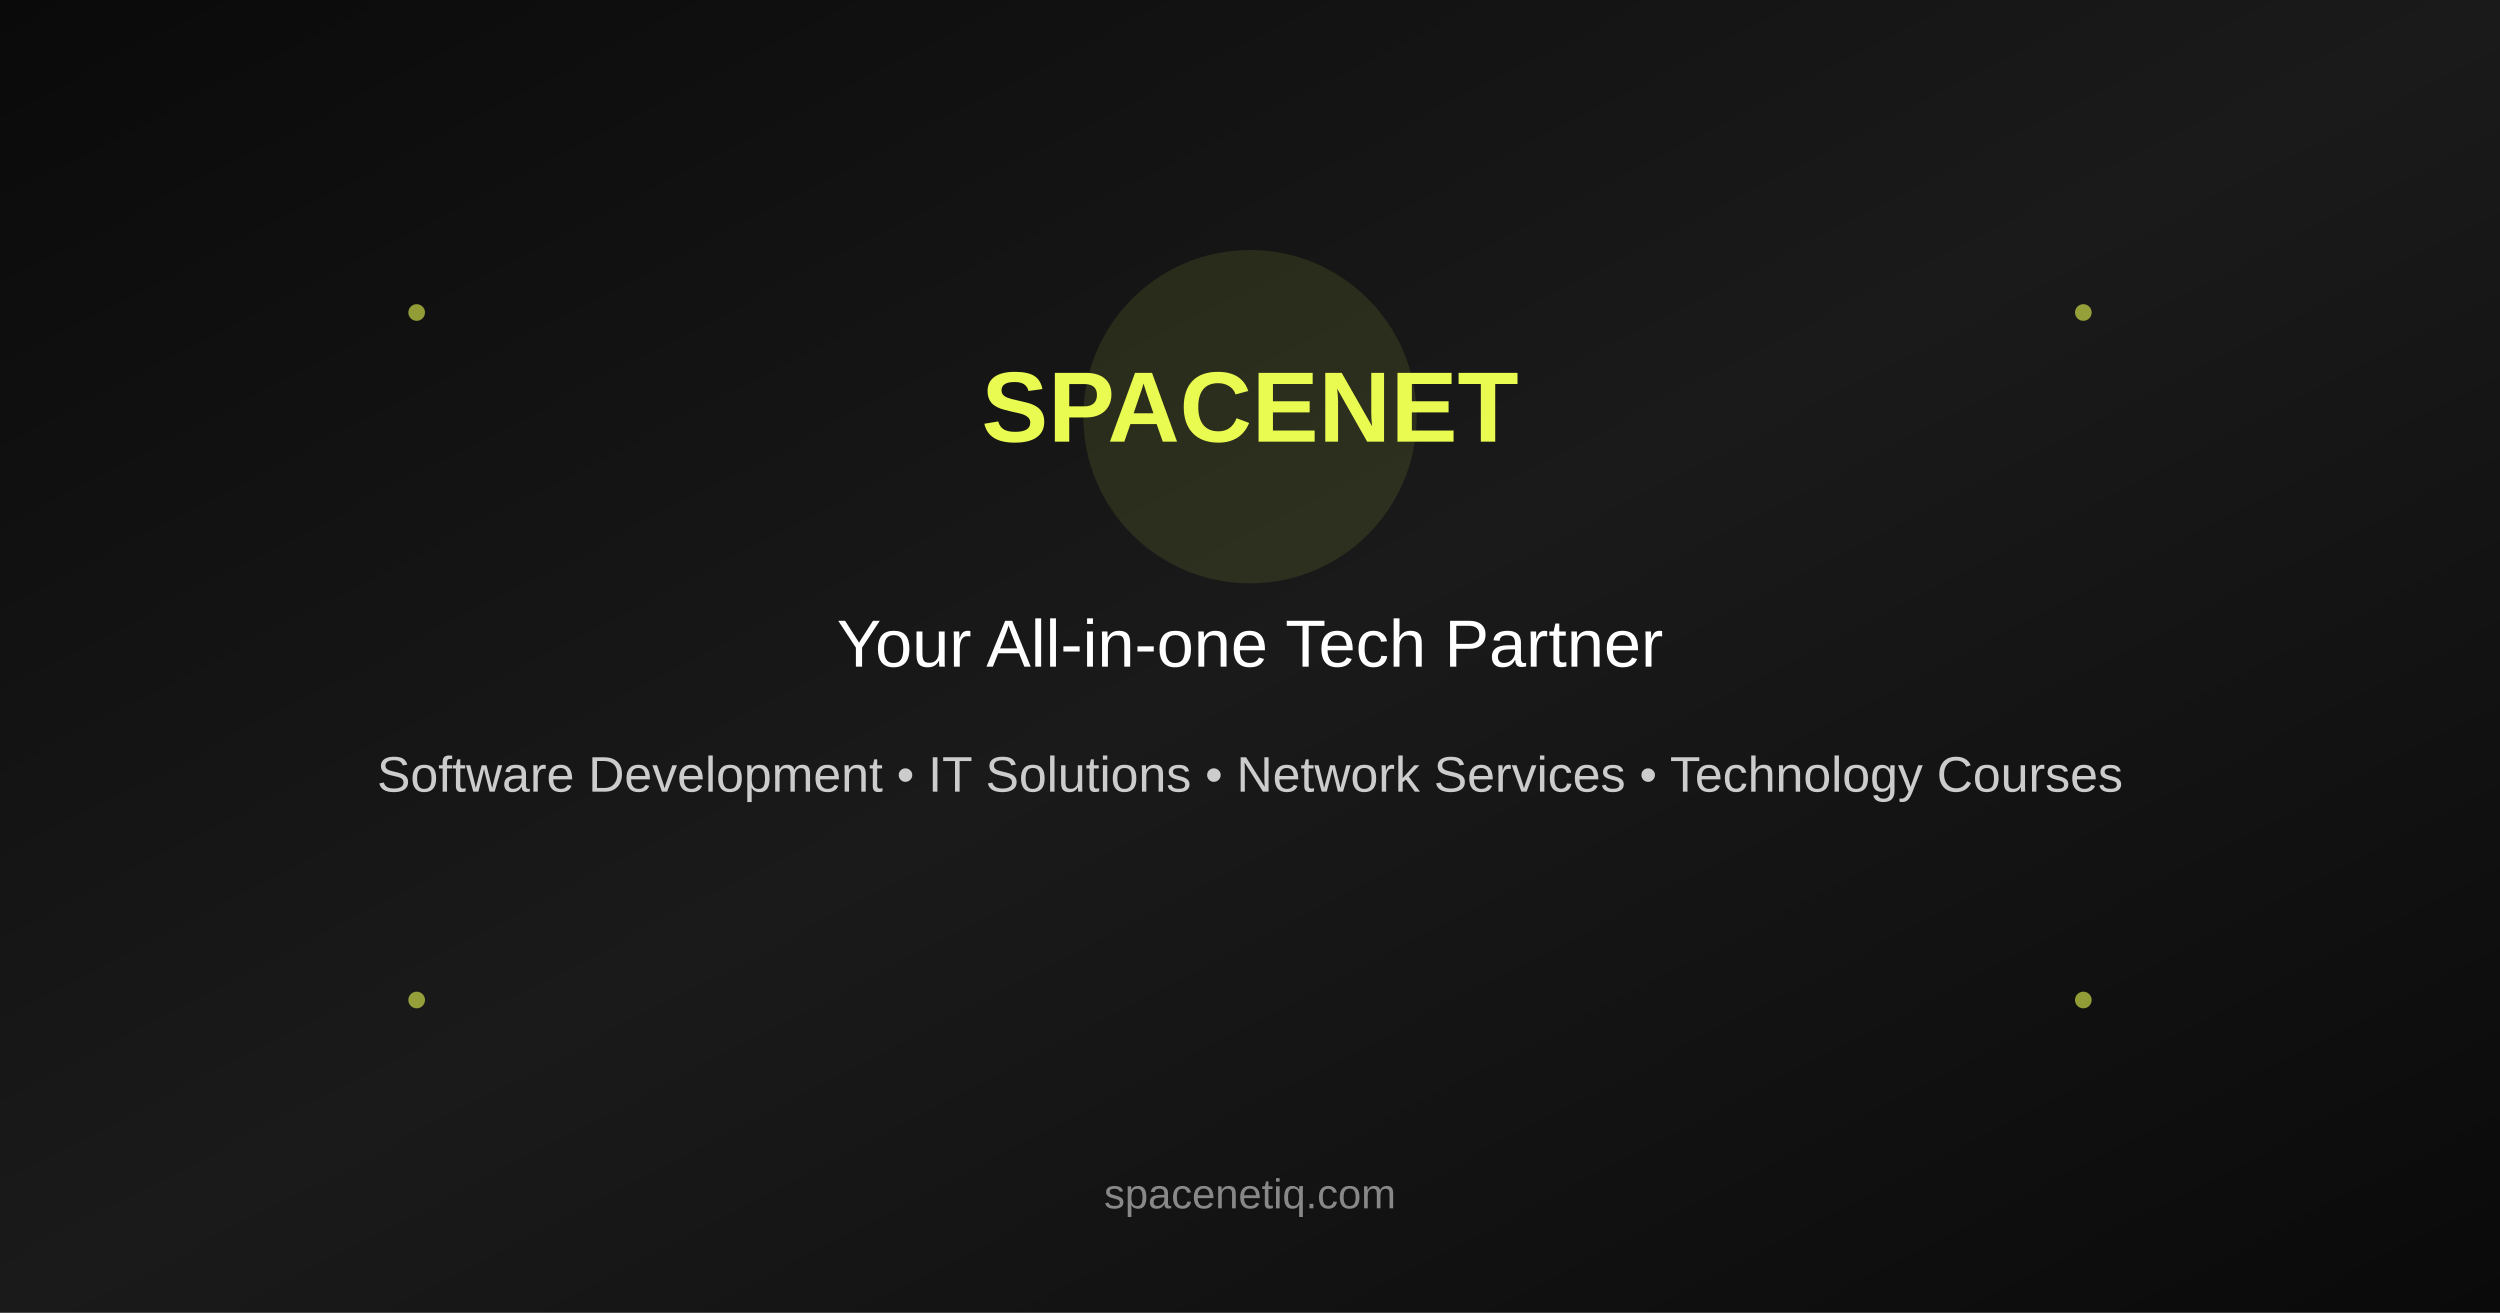
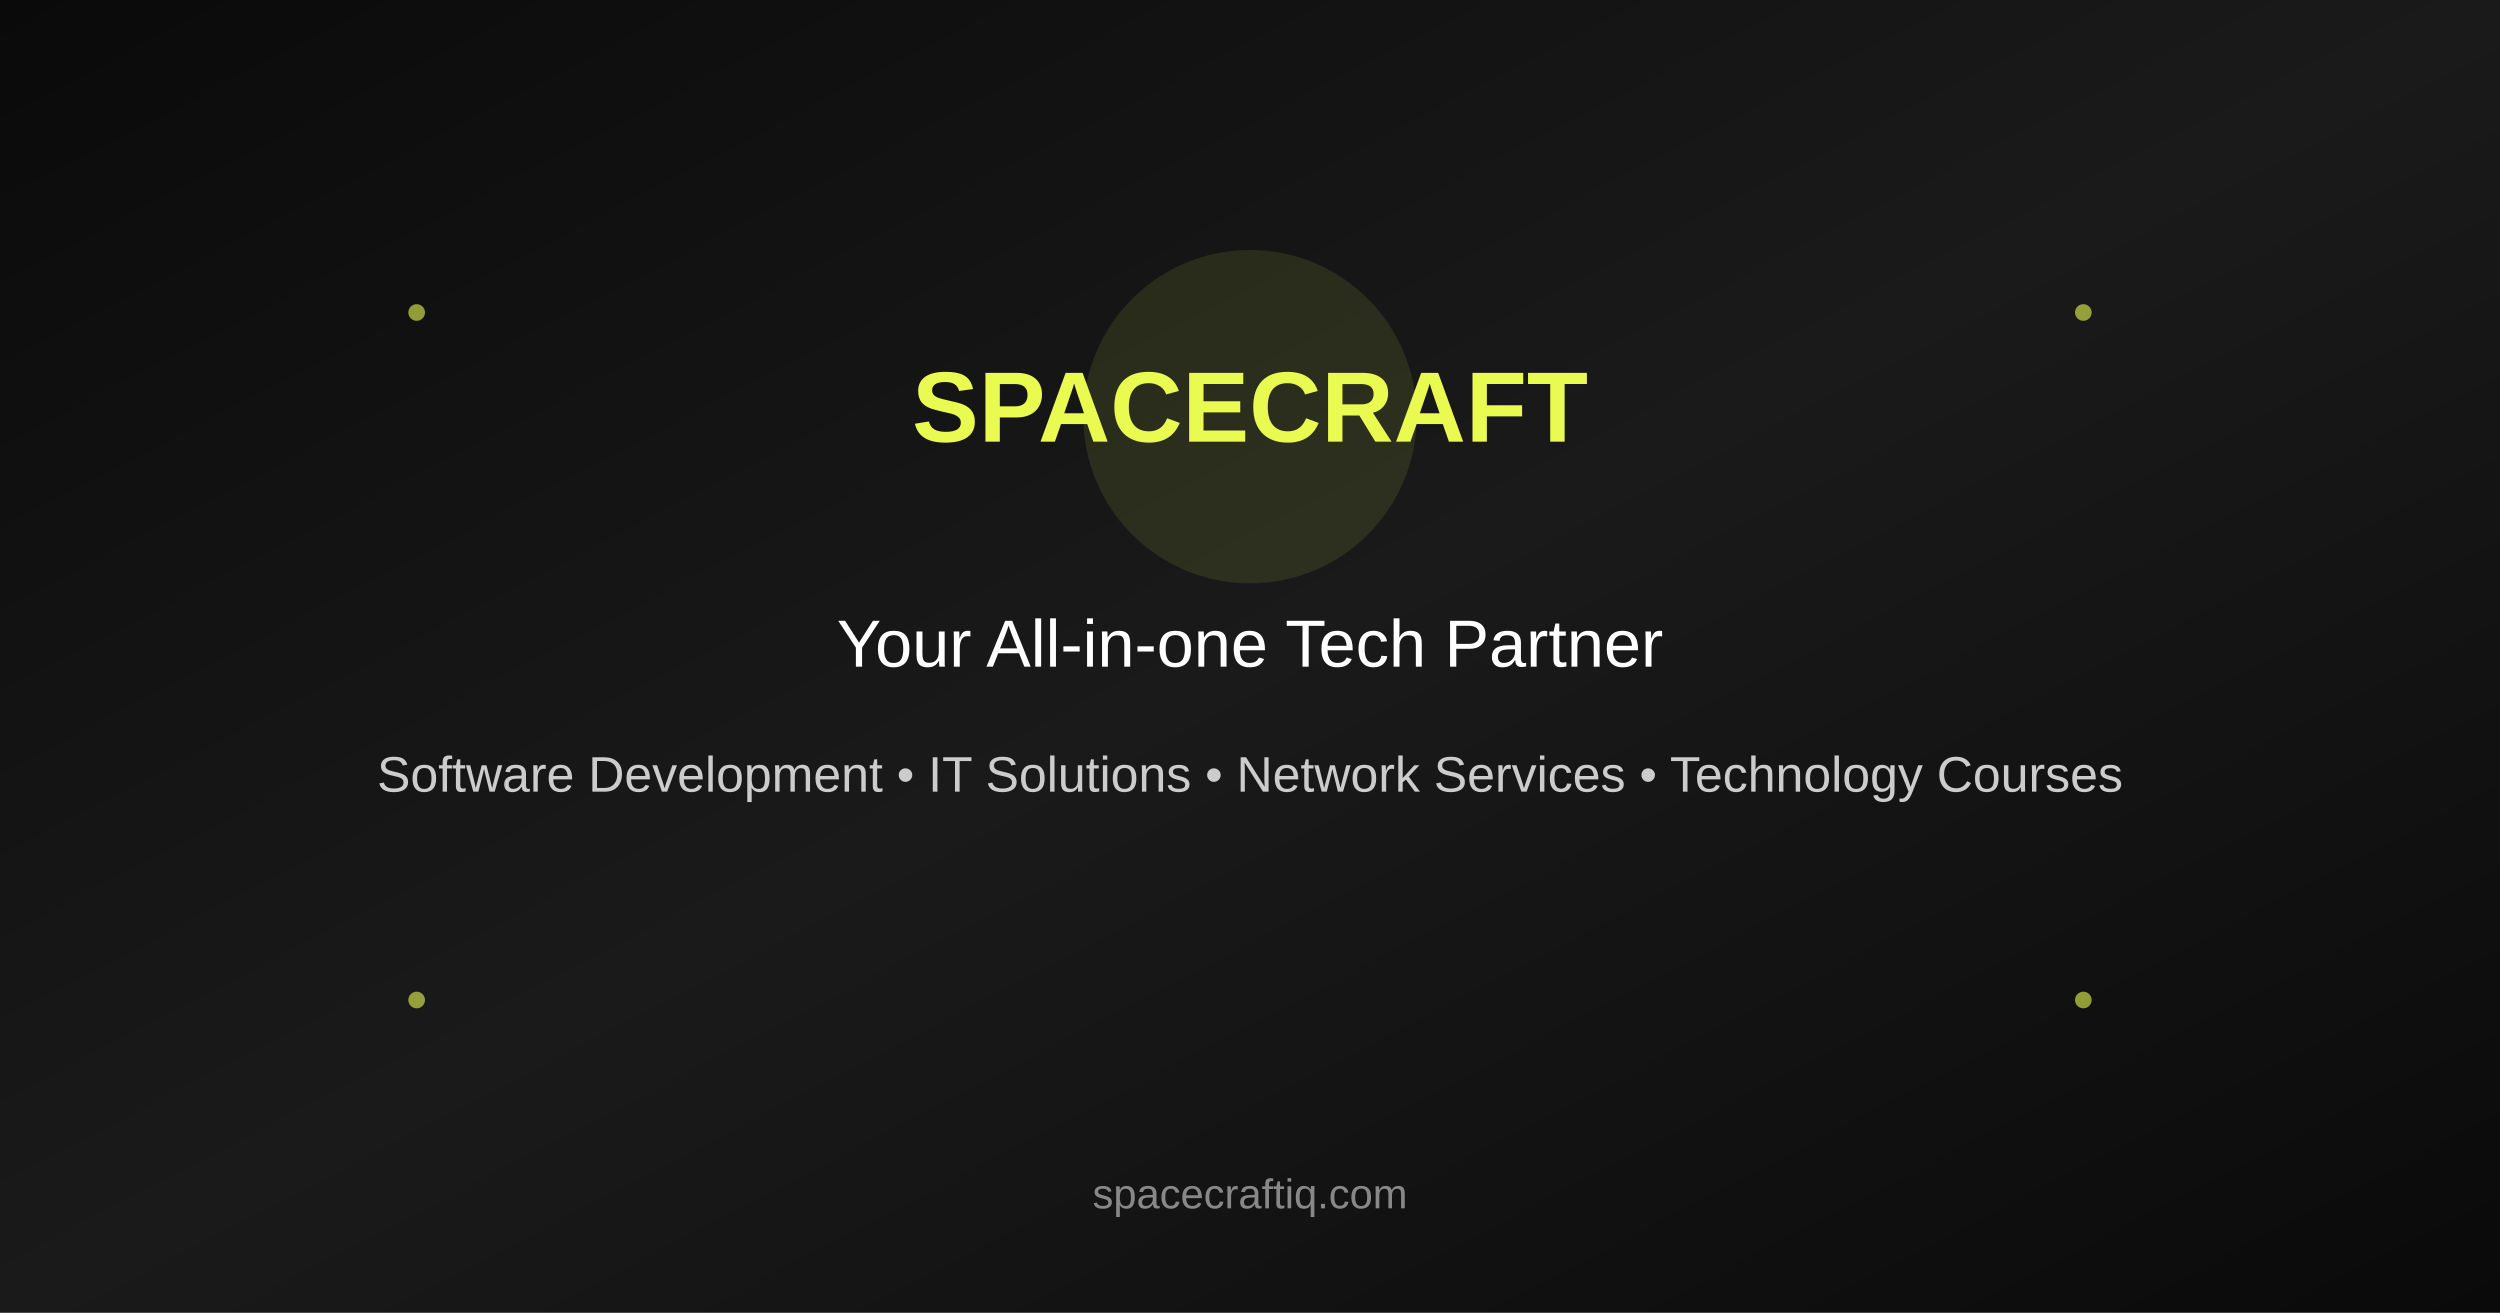
<svg xmlns="http://www.w3.org/2000/svg" width="1200" height="630" viewBox="0 0 1200 630" fill="none">
  <rect width="1200" height="630" fill="#0A0A0A" />
  <rect width="1200" height="630" fill="url(#gradient)" />
  <circle cx="600" cy="200" r="80" fill="#E9FA50" opacity="0.1" />
-   <text x="600" y="212" font-family="Arial, sans-serif" font-size="48" font-weight="bold" text-anchor="middle" fill="#E9FA50">SPACENET</text>
+   <text x="600" y="212" font-family="Arial, sans-serif" font-size="48" font-weight="bold" text-anchor="middle" fill="#E9FA50">SPACECRAFT</text>
  <text x="600" y="320" font-family="Arial, sans-serif" font-size="32" font-weight="normal" text-anchor="middle" fill="#FFFFFF">Your All-in-one Tech Partner</text>
  <text x="600" y="380" font-family="Arial, sans-serif" font-size="24" font-weight="normal" text-anchor="middle" fill="#CCCCCC">Software Development • IT Solutions • Network Services • Technology Courses</text>
-   <text x="600" y="580" font-family="Arial, sans-serif" font-size="20" font-weight="normal" text-anchor="middle" fill="#888888">spacenetiq.com</text>
+   <text x="600" y="580" font-family="Arial, sans-serif" font-size="20" font-weight="normal" text-anchor="middle" fill="#888888">spacecraftiq.com</text>
  <circle cx="200" cy="150" r="4" fill="#E9FA50" opacity="0.6" />
  <circle cx="1000" cy="150" r="4" fill="#E9FA50" opacity="0.6" />
  <circle cx="200" cy="480" r="4" fill="#E9FA50" opacity="0.6" />
  <circle cx="1000" cy="480" r="4" fill="#E9FA50" opacity="0.6" />
  <defs>
    <linearGradient id="gradient" x1="0%" y1="0%" x2="100%" y2="100%">
      <stop offset="0%" style="stop-color:#0A0A0A;stop-opacity:1" />
      <stop offset="50%" style="stop-color:#1A1A1A;stop-opacity:1" />
      <stop offset="100%" style="stop-color:#0A0A0A;stop-opacity:1" />
    </linearGradient>
  </defs>
</svg>
